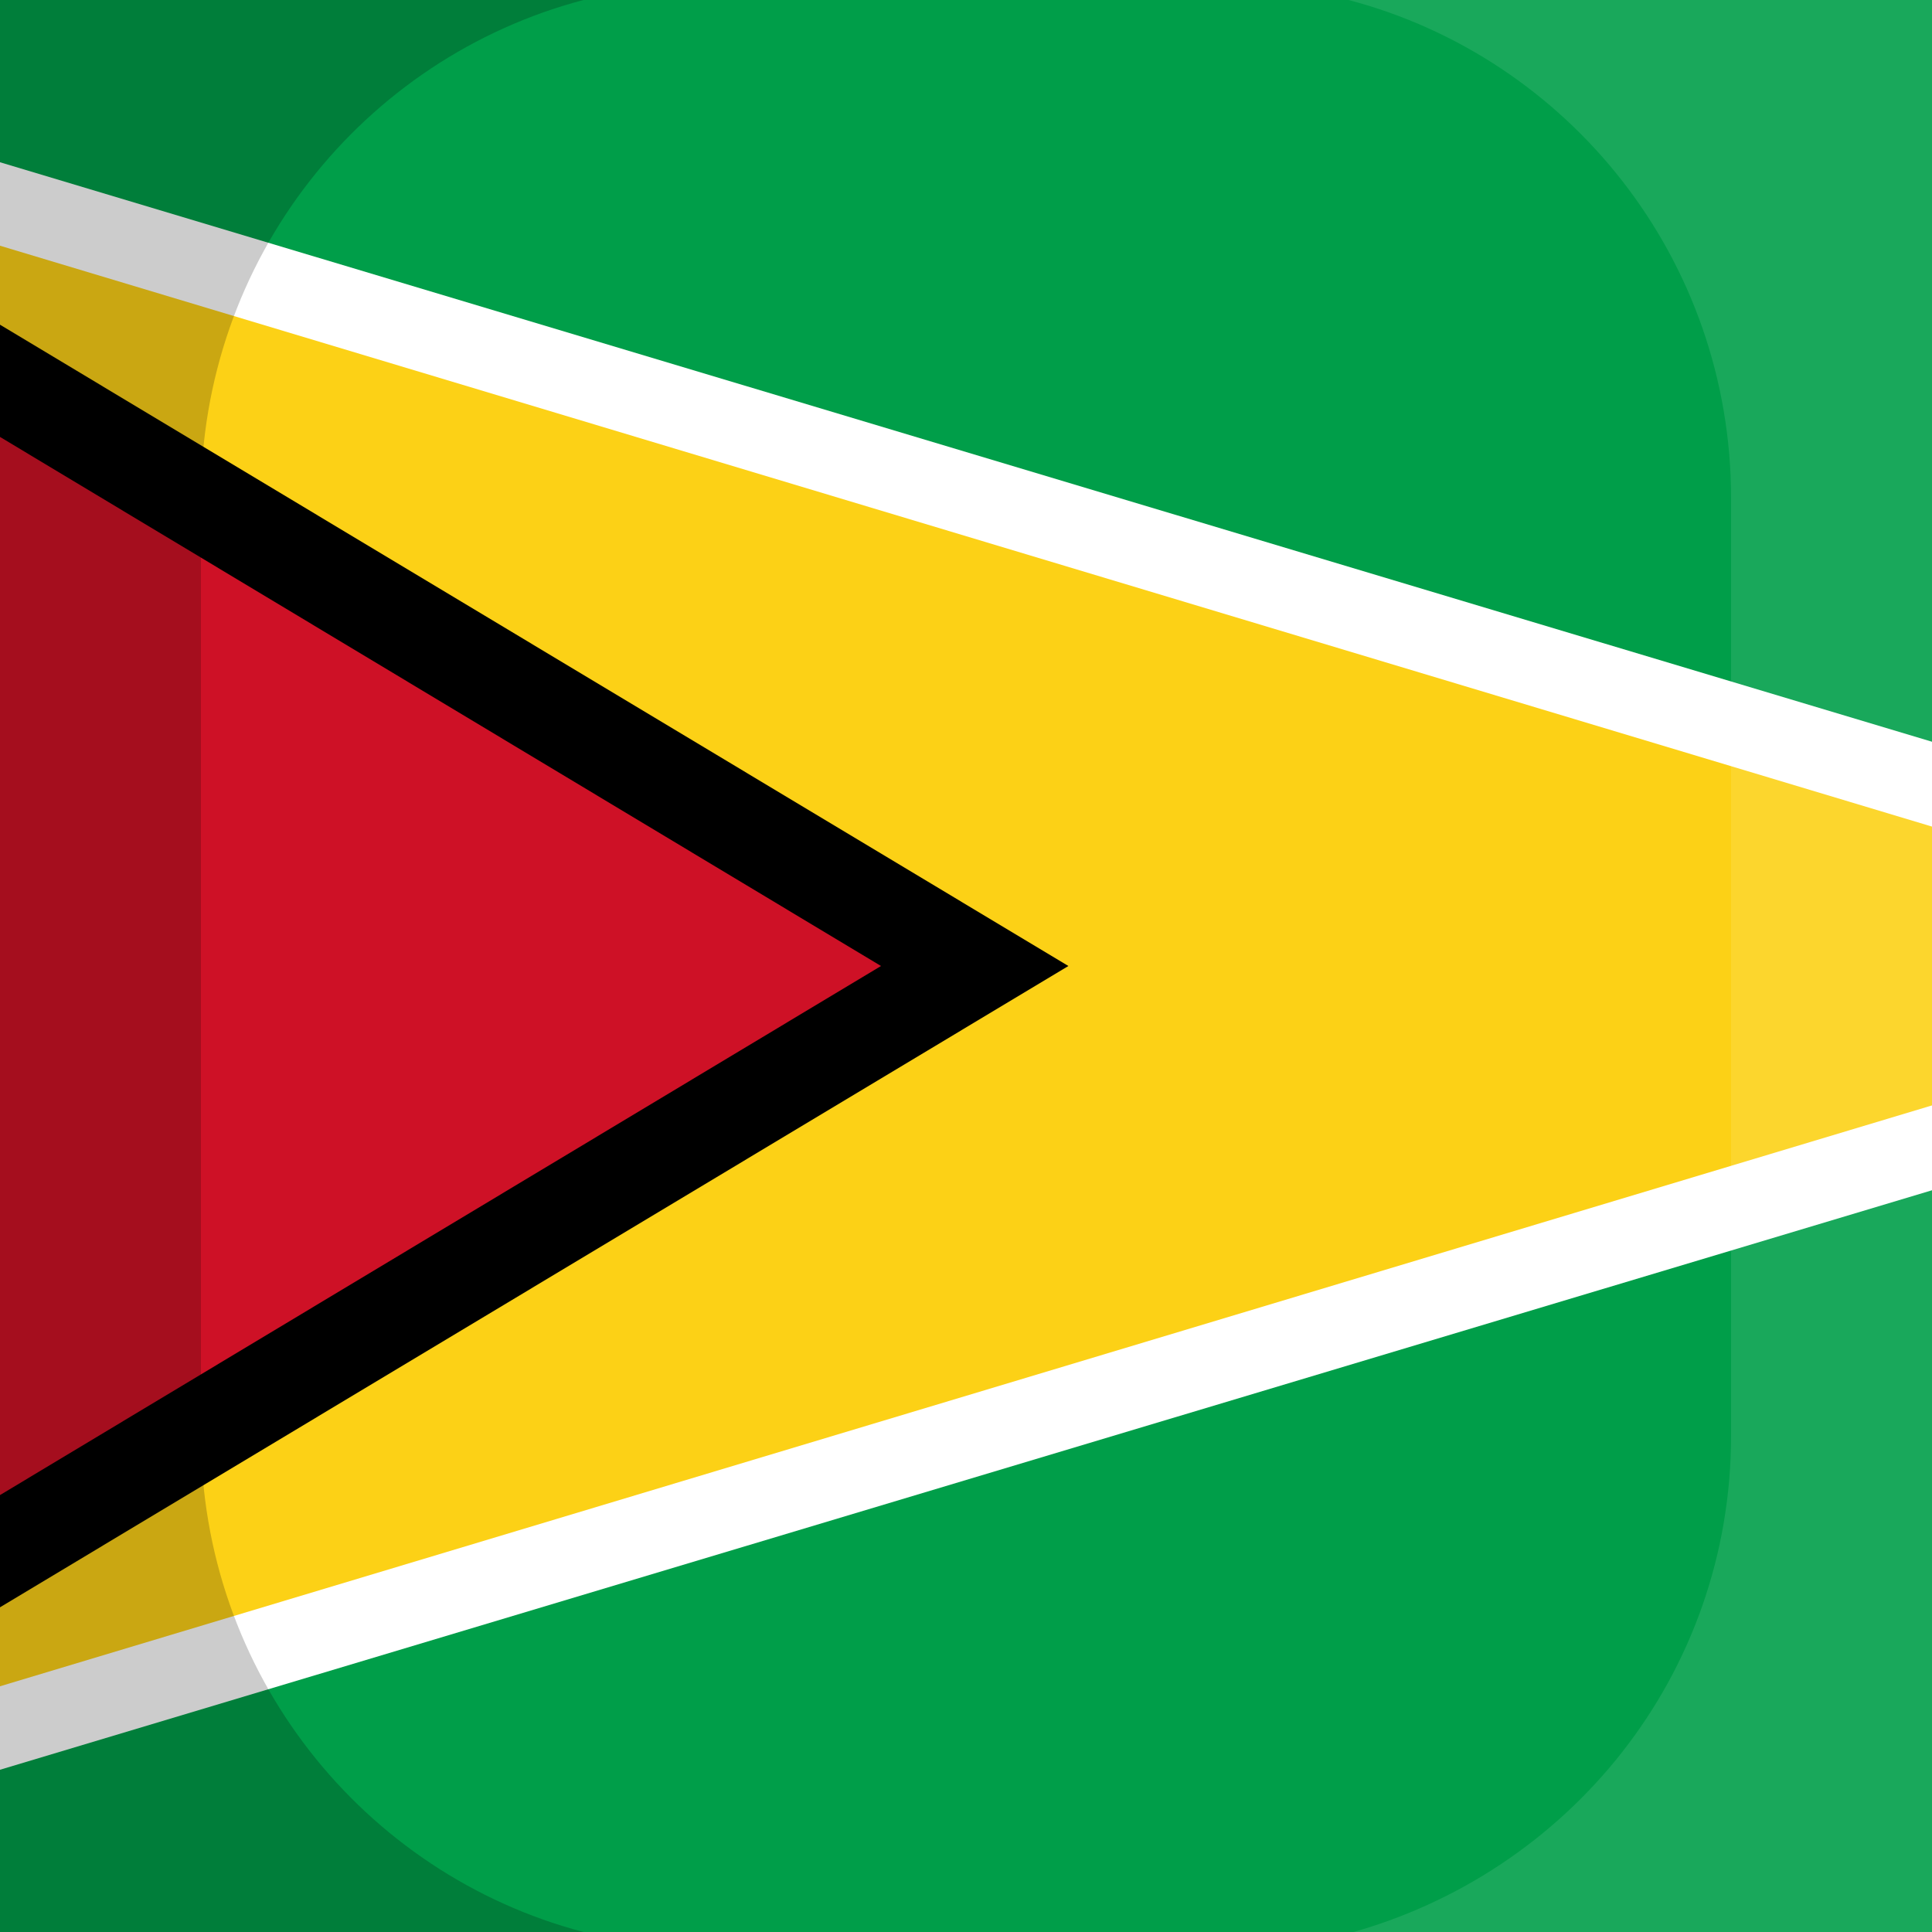
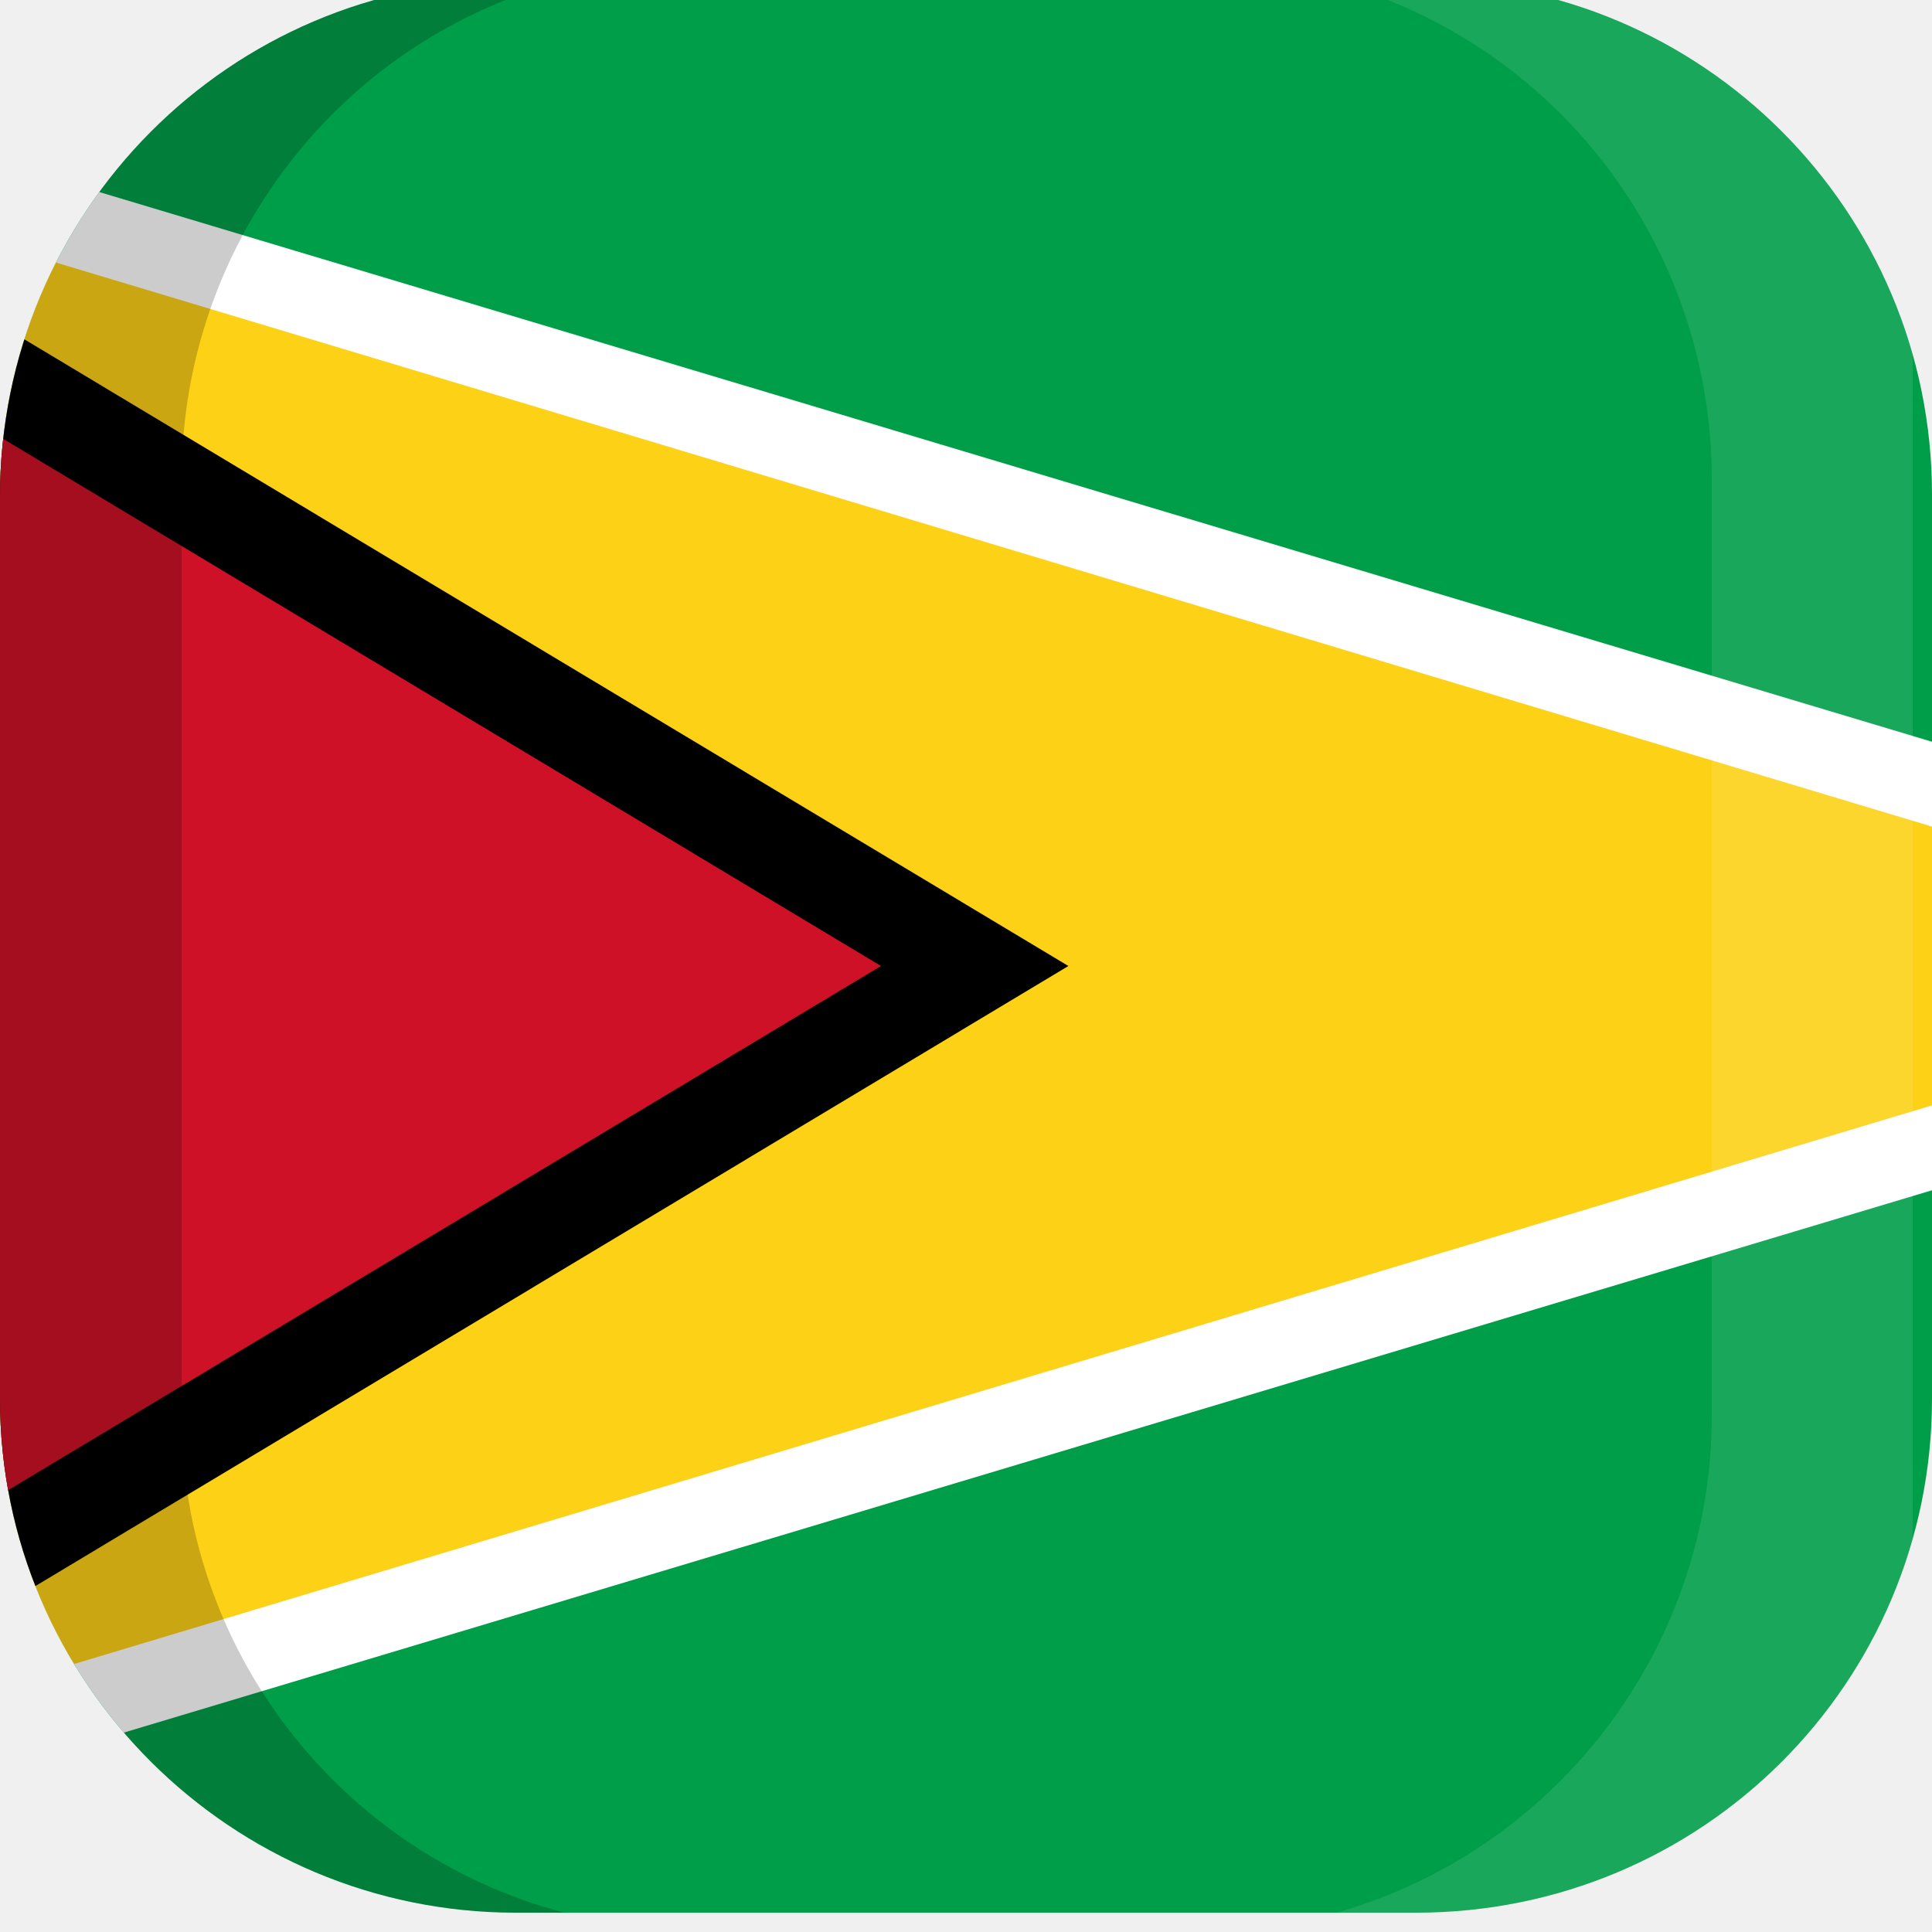
- <svg xmlns="http://www.w3.org/2000/svg" xmlns:xlink="http://www.w3.org/1999/xlink" version="1.0" id="Layer_1" x="0px" y="0px" width="100px" height="100px" viewBox="0 0 100 100" enable-background="new 0 0 100 100" xml:space="preserve">
+ <svg xmlns="http://www.w3.org/2000/svg" xmlns:xlink="http://www.w3.org/1999/xlink" version="1.0" id="Layer_1" x="0px" y="0px" viewBox="0 0 100 100" enable-background="new 0 0 100 100" xml:space="preserve">
  <g>
    <defs>
-       <rect id="SVGID_1_" width="100" height="100" />
+       <path id="SVGID_3_" d="M73.3,99H26.7C12,99,0,87.1,0,72.4c0,0,0-0.1,0-0.1V25.7C0,11,11.9-1,26.6-1c0,0,0.1,0,0.1,0h46.7    C88.1-1,100,10.9,100,25.6c0,0,0,0.1,0,0.1v46.7C100,87.1,88.1,99,73.3,99C73.4,99,73.3,99,73.3,99z" />
    </defs>
-     <clipPath id="SVGID_2_">
-       <use xlink:href="#SVGID_1_" overflow="visible" />
+     <clipPath id="SVGID_1_">
+       <use xlink:href="#SVGID_3_" overflow="visible" />
    </clipPath>
-     <g clip-path="url(#SVGID_2_)">
+     <g clip-path="url(#SVGID_1_)">
      <path fill="#009E49" d="M-28,0h166.7v100H-28V0z" />
      <path fill="#FFFFFF" d="M-28,0l166.7,50L-28,100V0z" />
      <path fill="#FCD116" d="M-28,4.3L124,50L-28,95.7V4.3z" />
      <path d="M-28,0l83.3,50L-28,100V0z" />
      <path fill="#CE1126" d="M-28,5.8L45.6,50L-28,94.2V5.8z" />
    </g>
+     <g clip-path="url(#SVGID_1_)">
+       <path opacity="0.2" enable-background="new    " d="M9.4,73.3V24.8C9.4,12.7,17.5,2.1,29.2-1H-1V99h30.2    C17.5,95.9,9.4,85.3,9.4,73.3z" />
+       <path opacity="0.1" fill="#FFFFFF" enable-background="new    " d="M88.6,24.8v48.5c0,12.1-8.2,22.7-19.8,25.8H99V-1H68.8    C80.5,2.1,88.6,12.7,88.6,24.8z" />
+     </g>
  </g>
-   <path id="flag_x5F_shadow" opacity="0.2" d="M10.4,74.2V25.8C10.4,13.4,18.8,3,30.2,0H0v100h30.2C18.8,97,10.4,86.6,10.4,74.2z" />
-   <path id="flag_x5F_highlight" opacity="0.1" fill="#FFFFFF" d="M89.6,25.8v48.5c0,12.4-8.4,22.7-19.9,25.8H100V0H69.8  C81.2,3,89.6,13.4,89.6,25.8z" />
</svg>
